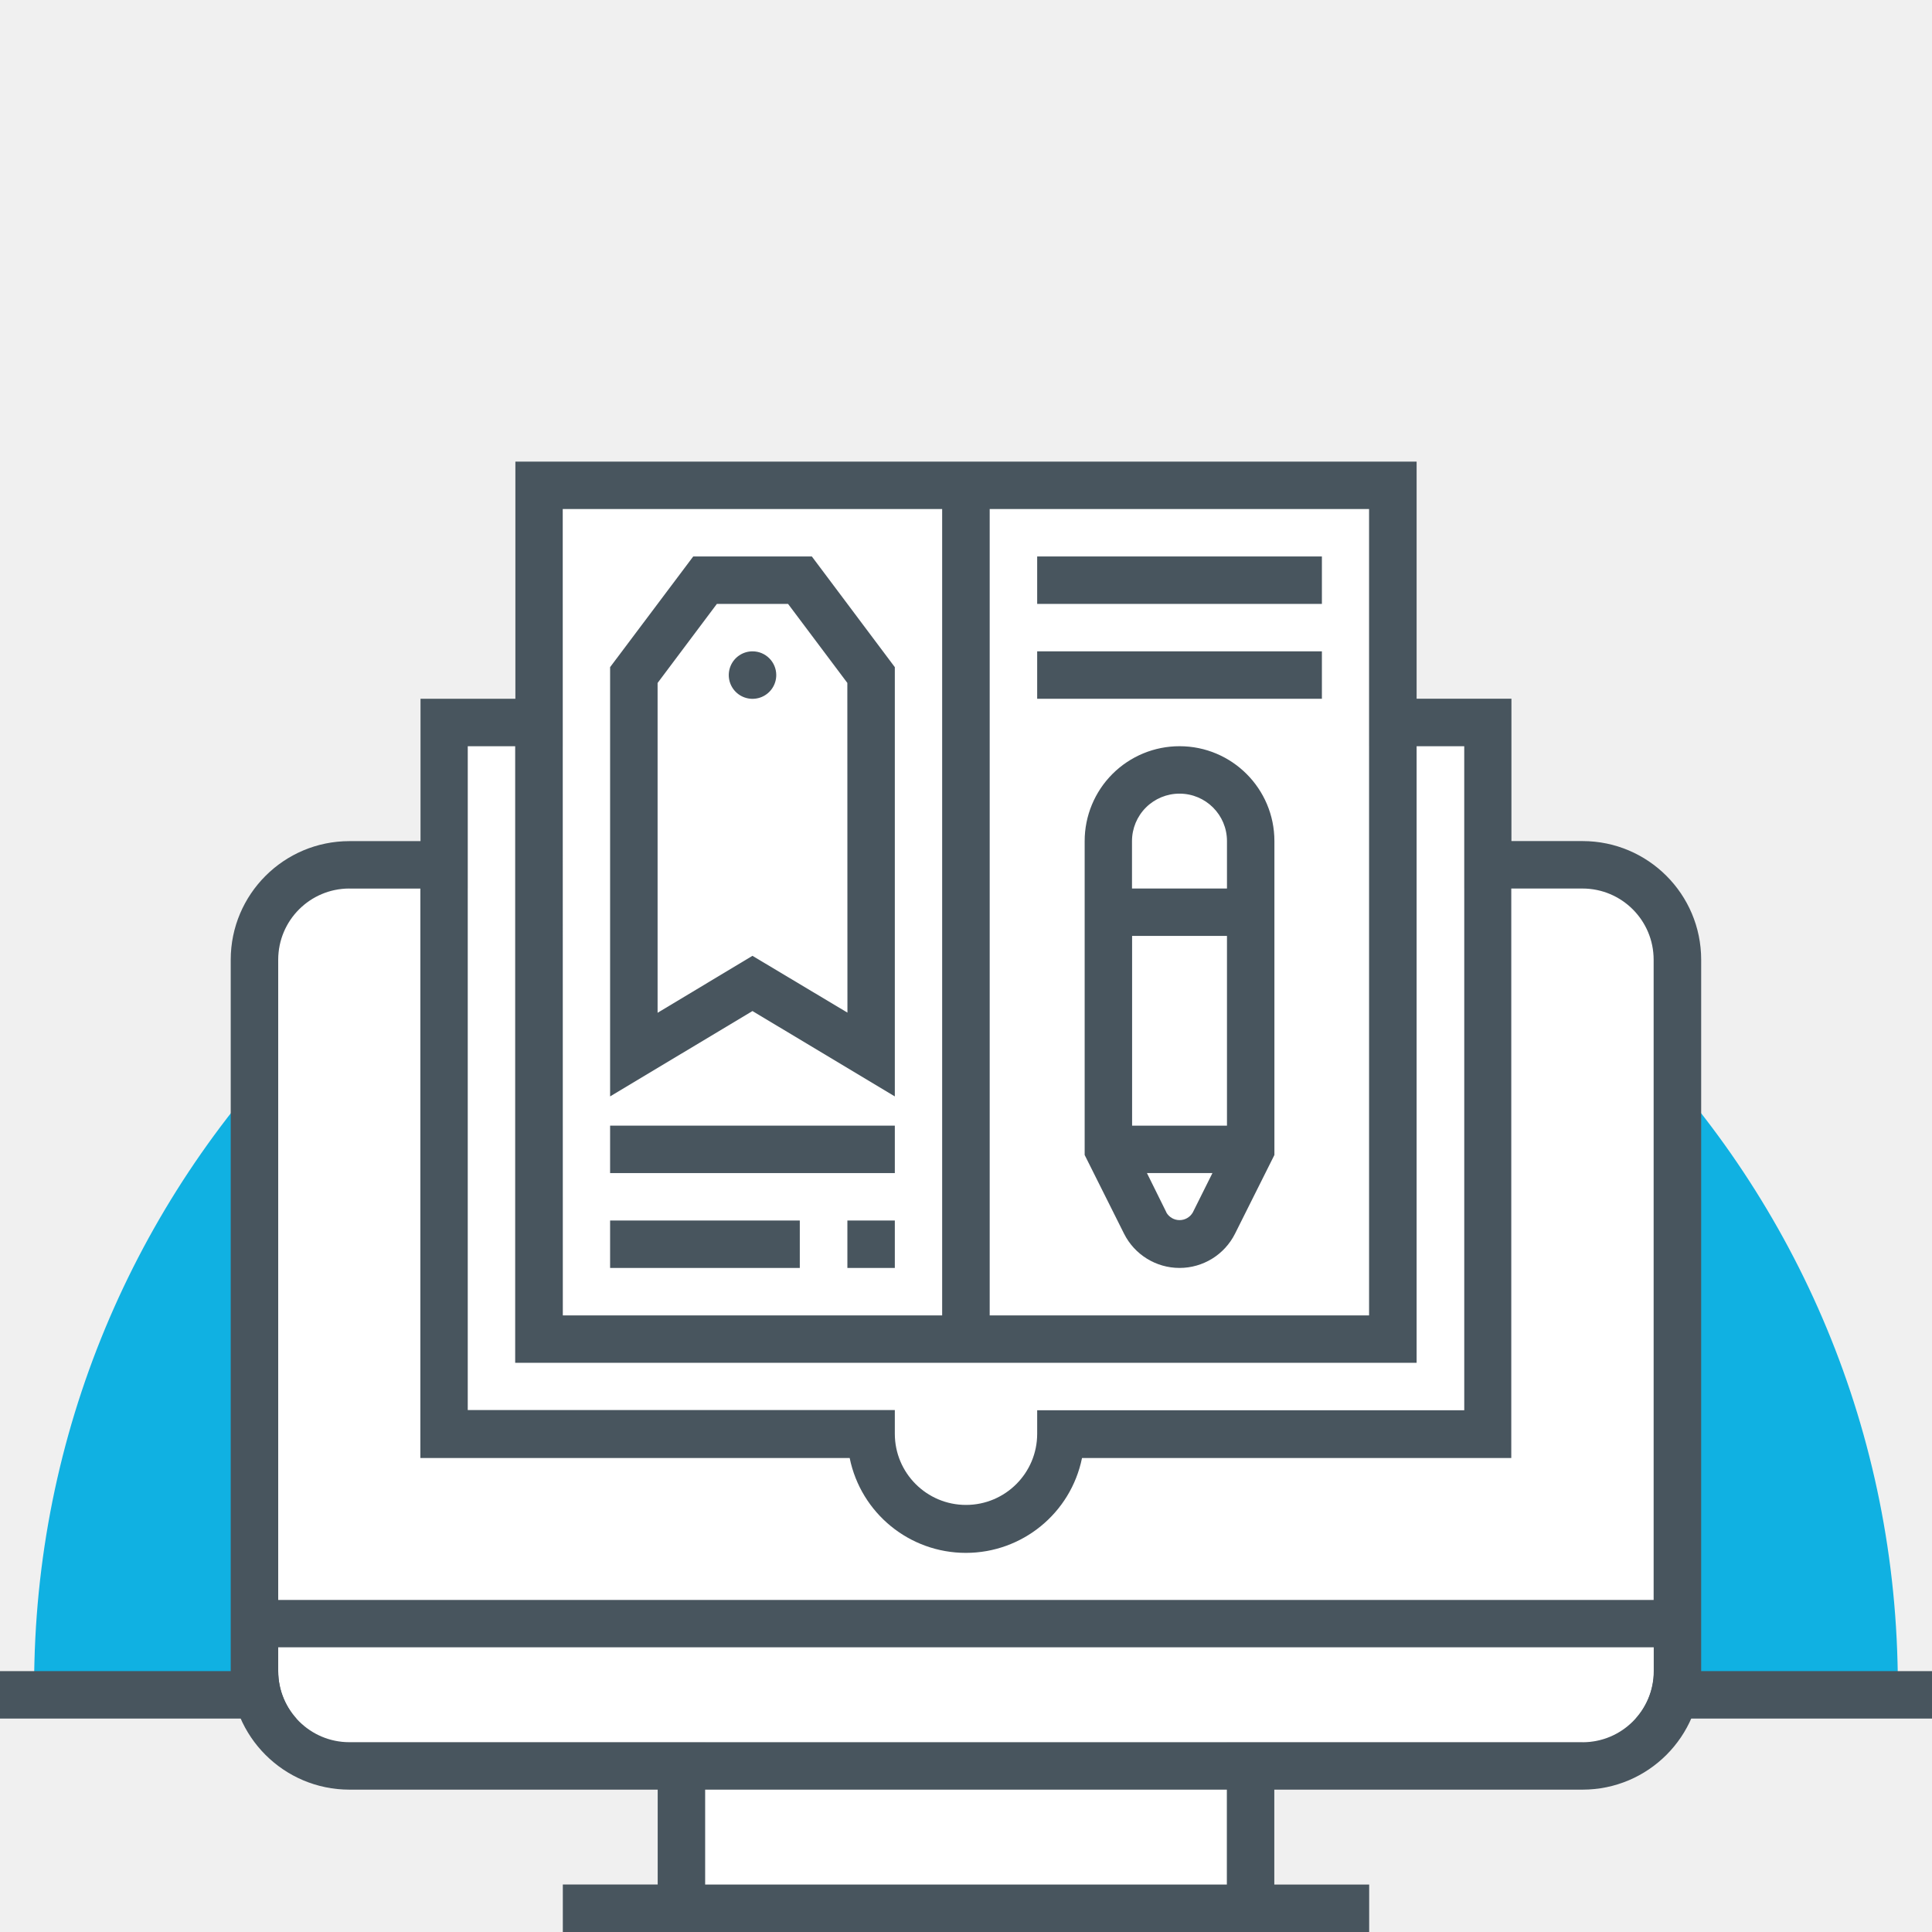
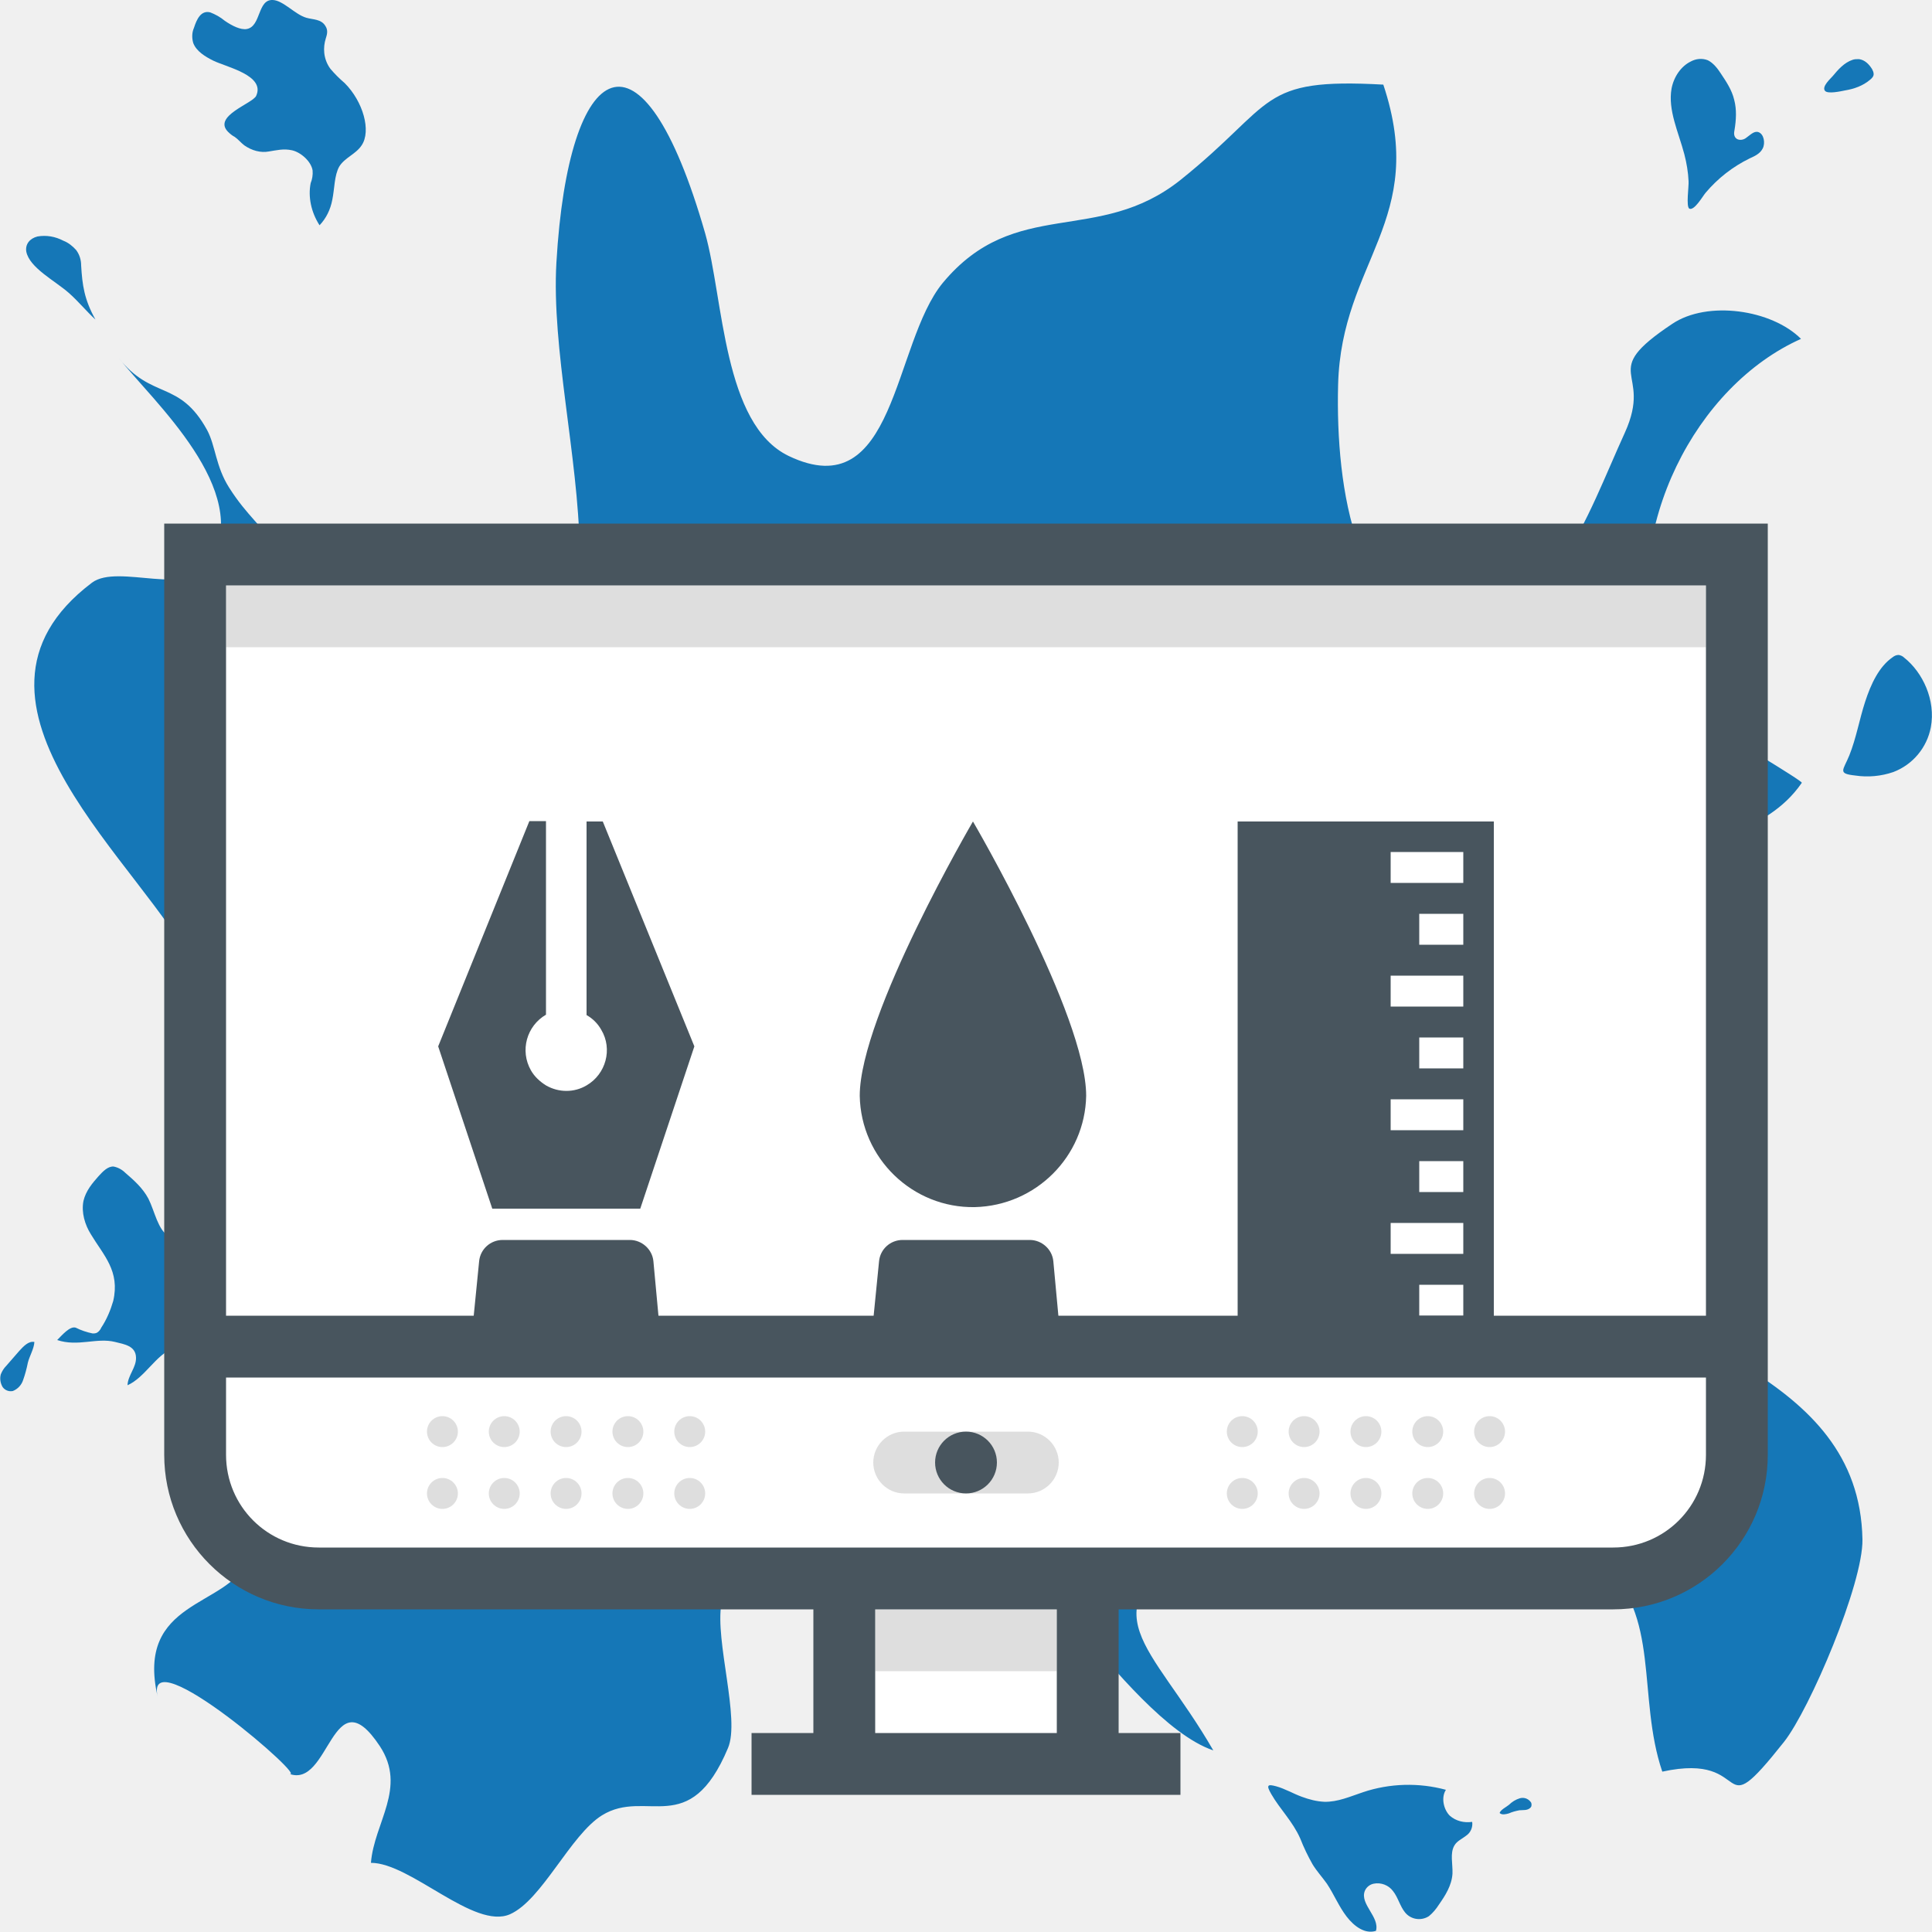
- <svg xmlns="http://www.w3.org/2000/svg" id="Camada_1" data-name="Camada 1" viewBox="0 0 380 380">
-   <defs>
-     <style>.cls-1{fill:none;}.cls-2{fill:#10b1e2;}.cls-3{fill:#48555e;}.cls-4{fill:#fff;}</style>
-   </defs>
-   <rect class="cls-1" width="380" height="380" />
-   <path class="cls-2" d="M373.29,331.6c0,1.57,0,3.12-.07,4.67H6.77c0-1.55-.06-3.1-.06-4.67s0-3.11.06-4.66C9.24,227.87,90.34,148.31,190,148.31s180.75,79.56,183.22,178.63C373.27,328.49,373.29,330,373.29,331.6Z" />
-   <rect class="cls-3" y="328.69" width="380" height="9.33" />
-   <path class="cls-4" d="M311.28,174.76H288v-28H269.3V100.12H110.7v46.65H92v28H68.72a14,14,0,0,0-14,14V328.69a14,14,0,0,0,14,14h70v28H241.31v-28h70a14,14,0,0,0,14-14V188.75A14,14,0,0,0,311.28,174.76Z" />
-   <path class="cls-3" d="M311.28,165.43h-14v-28H278.63V90.79H101.37v46.65H82.71v28h-14a23.35,23.35,0,0,0-23.33,23.32V328.69A23.35,23.35,0,0,0,68.72,352h60.64v18.66H110.7V380H269.3v-9.33H250.64V352h60.64a23.34,23.34,0,0,0,23.32-23.32V188.75A23.34,23.34,0,0,0,311.28,165.43Zm-42-65.31v158.6H194.66V100.12Zm-158.6,0h74.63v158.6H110.7ZM92,146.77h9.33V268.05H278.63V146.77H288V277.38H204V282a14,14,0,1,1-28,0v-4.66H92Zm-23.32,28h14v112h84.44a23.32,23.32,0,0,0,45.7,0h84.43V174.76h14a14,14,0,0,1,14,14V314.69H54.72V188.75A14,14,0,0,1,68.72,174.76ZM241.31,370.67H138.69V352H241.31Zm70-28H68.72a14,14,0,0,1-14-14V324H325.27v4.67A14,14,0,0,1,311.28,342.68Z" />
-   <path class="cls-3" d="M159.68,109.45H136.35L120,131.22v84.43l28-16.79,28,16.79V131.22Zm7,89.72L148,188l-18.66,11.2V134.33L141,118.78h14l11.66,15.54Z" />
-   <path class="cls-3" d="M120,221.4h56v9.33H120Z" />
-   <path class="cls-3" d="M166.67,240.06H176v9.33h-9.33Z" />
-   <path class="cls-3" d="M120,240.06h37.31v9.33H120Z" />
-   <path class="cls-3" d="M152.68,132.77a4.67,4.67,0,1,1-4.66-4.66A4.67,4.67,0,0,1,152.68,132.77Z" />
-   <path class="cls-3" d="M204,109.45h56v9.33H204Z" />
-   <path class="cls-3" d="M204,128.11h56v9.33H204Z" />
-   <path class="cls-3" d="M232,146.77a18.65,18.65,0,0,0-18.66,18.66v61.74l7.74,15.47a12.21,12.21,0,0,0,21.84,0l7.74-15.47V165.43A18.66,18.66,0,0,0,232,146.77Zm0,9.33a9.33,9.33,0,0,1,9.33,9.33v9.33H222.65v-9.33A9.33,9.33,0,0,1,232,156.1Zm-9.33,65.3V184.08h18.66V221.4Zm6.75,17.07-3.83-7.74h12.88l-3.86,7.74A3,3,0,0,1,229.4,238.47Z" />
+ <svg xmlns="http://www.w3.org/2000/svg" version="1.1" id="Camada_1" x="0px" y="0px" viewBox="0 0 500 500" style="enable-background:new 0 0 500 500;" xml:space="preserve">
+   <style type="text/css">
+ 	.st0{fill:#1577B7;}
+ 	.st1{fill:#FFFFFF;}
+ 	.st2{fill:#48555E;}
+ 	.st3{fill:#DEDEDE;}
+ </style>
+   <path class="st0" d="M408.9,324.9c-24-29.8,2.3-43.6,10.3-66.1c7.4-20.8-4.5-16.2,10.5-32c10.1-10.7,27.1-10.4,36.6-24.2  c0.6-0.3-21.4-13.4-22-13.8c-17.3-11.7-10.6,5.2-16.3-18.7c-8.1-34,11-70.3,38.1-82.4c-7.6-7.6-24.2-10-33.3-3.9  c-19.7,13.1-4.8,11.7-12.3,28.2c-10,21.9-18.6,49.6-44,50s-30.9-35.4-30.2-62.4c0.8-32.1,23.4-42.6,11.7-77.7  c-32.6-1.8-27.6,4.7-52.4,24.6c-21.5,17.2-42.8,4.1-61.6,26.7c-13,15.8-12.1,58.1-39.9,44.8c-17-8.2-16.8-40.6-21.6-57.6  c-16.4-57.2-35.4-45.7-38.5,7.5c-2.6,44.4,27.8,112.9-27.5,121.5c5.3-0.8-36.8-16.7-31.6-11.8c-8.5-8.1-5.4-23.4-12.7-34.8  c-4.5-7-8.2-9.2-12.9-16.6c-3.5-5.5-3.5-10.8-5.7-14.9c-7.2-13.1-14.3-7.7-23-18.8c9.1,11.5,34.8,34.3,24,53.1  c-5.3,9.3-24,0.1-30.8,5.2c-41.2,31.1,14.7,73.9,26.4,99.6c3.7,8.2-1.8,16.9,1.4,24.2c2.4,5.5,8.9,11.3,11,16.7  c7.6,19.9,11.1,29.7,9.7,53.2c-0.9,15.4-3.7,48.8-8.3,59.5c-5.1,12-29,10-23.2,35.1c-3.6-15.6,40.1,22.4,33.9,19.9  c10.7,4.3,11.2-25.8,23.6-7.1c7.1,10.8-1.5,19.8-2.3,30.2c10.3,0,26.7,17.4,36,13.3c8.3-3.7,15.6-20.5,23.8-25.6  c11.5-7.1,22.6,6.4,32.6-17.4c3.2-7.5-3.4-27.7-1.7-37.4c6.6-36.9,39.1-58.2,68.5-30.8c7.8,7.2,16.3,28,24.2,37.3  c8.6,10.2,22.8,27.5,34.6,31.5c-16.1-27.9-33.3-35.5-4-54.5c23.8-15.4,23.6,2.7,43.7,6.8c16.5,3.4,45.4-13.8,60.9-0.6  c15.3,13,9,34.4,15.6,53.8c24.3-5.3,13.1,15.5,31.5-7.7c6.7-8.5,20.5-41,20.3-52.4C481.2,354.5,428,348.6,408.9,324.9z M375.2,469.9  c-1.6-1.6-2.3-4.7-1-6.7c-7-1.9-14.5-1.7-21.4,0.6c-3.3,1.1-6.6,2.6-10.1,2.5c-2-0.1-3.9-0.6-5.8-1.3c-2.2-0.8-4.4-2.1-6.6-2.7  s-2.7-0.4-1.3,2c2.3,4,5.5,7,7.5,11.5c0.9,2.3,2,4.6,3.2,6.7c1.1,1.8,2.5,3.3,3.7,5c1.8,2.7,3.1,5.9,5.1,8.5s4.8,4.6,7.6,3.7  c1-3.6-4.2-6.9-2.9-10.3c0.4-1,1.3-1.7,2.3-1.9c1.9-0.4,3.9,0.4,5,1.9c1.3,1.6,1.8,3.9,3.1,5.5c1.5,1.9,4.2,2.3,6.2,1  c1-0.8,1.9-1.9,2.6-3c1.6-2.3,3.3-4.9,3.5-8c0.1-2.5-0.7-5.3,0.5-7.3c0.7-1.2,2-1.7,3-2.5c1.2-0.8,1.8-2.2,1.6-3.6  C378.9,471.8,376.8,471.3,375.2,469.9z M393.3,465.4c-1,0.3-2,0.9-2.8,1.7c-0.6,0.5-2.2,1.3-2.4,2.1c0.6,0.6,1.7,0.3,2.4,0.1  c0.9-0.4,1.7-0.6,2.7-0.8c1-0.1,2,0.1,2.8-0.6c0.1-0.1,0.2-0.2,0.3-0.4c0.1-0.4,0.1-0.9-0.2-1.2  C395.4,465.4,394.3,465.1,393.3,465.4z M44.7,349c1.5-0.6,3.2-0.7,4.5-1.8c2.2-1.8,2.5-5.8,1.9-9s-1.8-6.2-2-9.5  c-0.1-2.2,0.2-4.7-1-6.3s-2.9-1.5-4.4-2.4c-2.9-1.8-3.6-6.4-5.3-9.8c-1.5-2.8-3.8-4.8-6-6.7c-0.8-0.8-1.9-1.4-3-1.6  c-1.5-0.1-2.8,1.3-3.9,2.5c-1.6,1.8-3.3,3.8-3.9,6.4c-0.6,3,0.4,6.2,1.9,8.6c3.3,5.5,7.6,9.5,5.8,17.3c-0.7,2.4-1.7,4.8-3.1,6.9  c-0.2,0.5-0.6,1-1.1,1.3c-0.4,0.2-0.8,0.2-1.1,0.2c-1.5-0.3-3-0.8-4.4-1.5c-1.5-0.5-3.6,2-4.8,3.2c5.4,1.8,10.2-0.7,15,0.5  c2.4,0.6,5.3,1,5.4,4c0.1,2.6-2.1,4.6-2.2,7.2C37.5,356.5,40.3,350.7,44.7,349z M5,349.6l-3.4,3.9c-0.6,0.6-1.1,1.4-1.4,2.2  c-0.3,1.1-0.1,2.3,0.5,3.3c0.6,0.8,1.6,1.2,2.6,1c1.3-0.5,2.3-1.6,2.7-2.9c0.5-1.4,0.9-2.9,1.2-4.4c0.4-1.7,1.6-3.6,1.7-5.4  C7.4,347,6.1,348.4,5,349.6z M60.7,35.4c0.9,0.6,1.6,1.5,2.5,2.2c2,1.4,4.3,2,6.4,1.6c1.9-0.3,3.8-0.8,6-0.3s4.9,2.8,5.3,5.2  c0.1,1.2-0.1,2.3-0.5,3.3c-0.7,3.5,0.1,7.5,2.3,10.9c1.7-1.8,2.8-4,3.3-6.6c0.6-2.9,0.5-6.3,1.8-8.6c1.4-2.3,4.3-3.2,5.8-5.5  c2.5-3.7,0.4-11.3-4.4-16.1c-1.3-1.1-2.6-2.4-3.7-3.7c-1.9-2.6-1.9-5.6-1.2-7.8c0.3-1,0.7-2.1-0.1-3.3c-1.1-1.8-3.2-1.6-4.9-2.1  c-2.9-0.8-6-4.5-8.7-4.6c-4-0.2-3,6.8-6.7,7.5c-1.6,0.3-3.8-0.8-5.7-2.1c-1.2-1-2.5-1.7-3.8-2.2C52,2.6,50.9,5,50.2,7.2  c-0.5,1.1-0.6,2.5-0.2,3.9c0.8,2.2,3.2,3.6,5.2,4.6c3.5,1.7,13.5,3.8,11.1,9.1c-0.9,2-11.3,5.2-7.3,9.3  C59.5,34.6,60.1,35.1,60.7,35.4z M17.8,75.8c2.5,2.2,4.5,4.7,6.9,6.9c-2.9-5.2-3.4-8.9-3.7-14c0-1.4-0.4-2.8-1.3-4  c-0.9-1-2-1.9-3.3-2.4c-2.1-1.1-4.4-1.5-6.7-1.1c-2,0.5-3.2,2-2.9,3.9C7.6,69.3,14.3,72.7,17.8,75.8z M492.8,170.2  c-0.4-0.4-0.9-0.6-1.4-0.7c-0.6,0-1.1,0.2-1.6,0.6c-3.5,2.4-5.6,6.9-7.1,11.5s-2.3,9.4-4.1,13.9c-1.6,3.9-3.1,4.7,1.5,5.2  c3.3,0.5,6.7,0.2,9.9-0.9c5-1.9,8.7-6.3,9.7-11.6C501,181.2,497.6,174,492.8,170.2L492.8,170.2z" />
+   <path class="st1" d="M53.5,146.5v230c0,16,13,29,29,29h135.9v51h63.2v-51h135.9c16,0,29-13,29-29v-230H53.5z" />
+   <path class="st2" d="M320.3,212.6v129h66.3v-129H320.3z M378.7,340.5h-11.4v-8h11.4V340.5z M378.7,324.5h-18.8v-8h18.8V324.5z   M378.7,308.5h-11.4v-8h11.4V308.5z M378.7,292.5h-18.8v-8h18.8V292.5z M378.7,276.5h-11.4v-8h11.4V276.5z M378.7,260.5h-18.8v-8  h18.8V260.5z M378.7,244.5h-11.4v-8h11.4V244.5z M378.7,228.5h-18.8v-8h18.8V228.5z" />
+   <path class="st2" d="M179.7,270.8l-14,42h-38.3l-14-42l23.6-58.3h4.3v50.1c-5,2.9-6.8,9.3-3.9,14.4c0.9,1.6,2.3,2.9,3.9,3.9  c3.3,1.9,7.3,1.9,10.5,0c5-2.9,6.8-9.4,3.8-14.4c-0.9-1.6-2.2-2.9-3.8-3.8v-50.1h4.2L179.7,270.8z" />
+   <path class="st2" d="M170.5,341.5h-48l1.5-15.1c0.3-3.1,2.9-5.5,6.1-5.5H163c3.1,0,5.8,2.4,6.1,5.5L170.5,341.5z" />
+   <path class="st2" d="M274,341.5h-48l1.5-15.1c0.3-3.1,2.9-5.5,6.1-5.5h32.9c3.1,0,5.8,2.4,6.1,5.5L274,341.5z" />
+   <path class="st2" d="M281.1,283.6c0-20.9-29.3-71-29.3-71s-29.3,50.1-29.3,71c0.3,16.2,13.7,29.1,29.8,28.8  C268.1,312,280.8,299.3,281.1,283.6z" />
+   <rect x="58.5" y="151.5" class="st3" width="383" height="16" />
+   <rect x="226.5" y="416.5" class="st3" width="47" height="16" />
+   <path class="st2" d="M42.5,135.5v205v36c0,22.1,17.9,40,40,40h128v32h-16v16h16h79h16v-16h-16v-32h128c22.1,0,40-17.9,40-40v-36  v-205H42.5z M273.5,448.5h-47v-32h47V448.5z M441.5,376.5c0,13.3-10.7,24-24,24h-128h-79h-128c-13.3,0-24-10.7-24-24v-20h383V376.5z   M58.5,340.5v-189h383v189H58.5z" />
+   <path class="st3" d="M266,370.5h-32c-4.4,0-8,3.6-8,8s3.6,8,8,8h32c4.4,0,8-3.6,8-8S270.4,370.5,266,370.5z" />
+   <circle class="st2" cx="250" cy="378.5" r="8" />
+   <circle class="st3" cx="321.5" cy="370.5" r="4" />
+   <circle class="st3" cx="337.5" cy="370.5" r="4" />
+   <circle class="st3" cx="353.5" cy="370.5" r="4" />
+   <circle class="st3" cx="369.5" cy="370.5" r="4" />
+   <circle class="st3" cx="385.5" cy="370.5" r="4" />
+   <circle class="st3" cx="321.5" cy="386.5" r="4" />
+   <circle class="st3" cx="337.5" cy="386.5" r="4" />
+   <circle class="st3" cx="353.5" cy="386.5" r="4" />
+   <circle class="st3" cx="369.5" cy="386.5" r="4" />
+   <circle class="st3" cx="385.5" cy="386.5" r="4" />
+   <circle class="st3" cx="114.5" cy="370.5" r="4" />
+   <circle class="st3" cx="130.5" cy="370.5" r="4" />
+   <circle class="st3" cx="146.5" cy="370.5" r="4" />
+   <circle class="st3" cx="162.5" cy="370.5" r="4" />
+   <circle class="st3" cx="178.5" cy="370.5" r="4" />
+   <circle class="st3" cx="114.5" cy="386.5" r="4" />
+   <circle class="st3" cx="130.5" cy="386.5" r="4" />
+   <circle class="st3" cx="146.5" cy="386.5" r="4" />
+   <circle class="st3" cx="162.5" cy="386.5" r="4" />
+   <circle class="st3" cx="178.5" cy="386.5" r="4" />
+   <path class="st0" d="M437,46.9c-0.1-2.3-0.5-4.7-1.1-7c-1.5-5.7-4.3-11.4-3.3-17c0.6-3.1,2.5-5.8,5-7c1.3-0.7,2.9-0.9,4.4-0.3  c1.4,0.7,2.5,2.1,3.4,3.5c1.4,2.1,2.8,4.2,3.4,6.7c0.7,2.6,0.5,5.3,0.1,7.8c-0.1,0.5-0.2,1.1,0,1.6c0.5,1.3,2.2,1.2,3.1,0.4  c1-0.7,2-1.8,3.1-1.4c1.4,0.5,1.8,2.8,1.1,4.2c-0.7,1.4-2.1,2-3.4,2.6c-4.3,2.1-8.2,5.1-11.4,8.9c-0.7,0.8-2.9,4.7-4.2,4.1  C436.3,53.5,437.1,48.2,437,46.9z" />
+   <path class="st0" d="M474.3,19.7c1.4-1.7,3-3.5,5.1-4.2c0.5-0.2,1.1-0.2,1.7-0.2c1.5,0.2,2.6,1.3,3.4,2.6c0.2,0.4,0.4,0.8,0.4,1.3  c0,0.6-0.5,1.1-1,1.5c-1.8,1.5-4,2.3-6.4,2.7c-1,0.2-4.5,1-5.2,0.1C471.4,22.4,473.8,20.3,474.3,19.7z" />
</svg>
